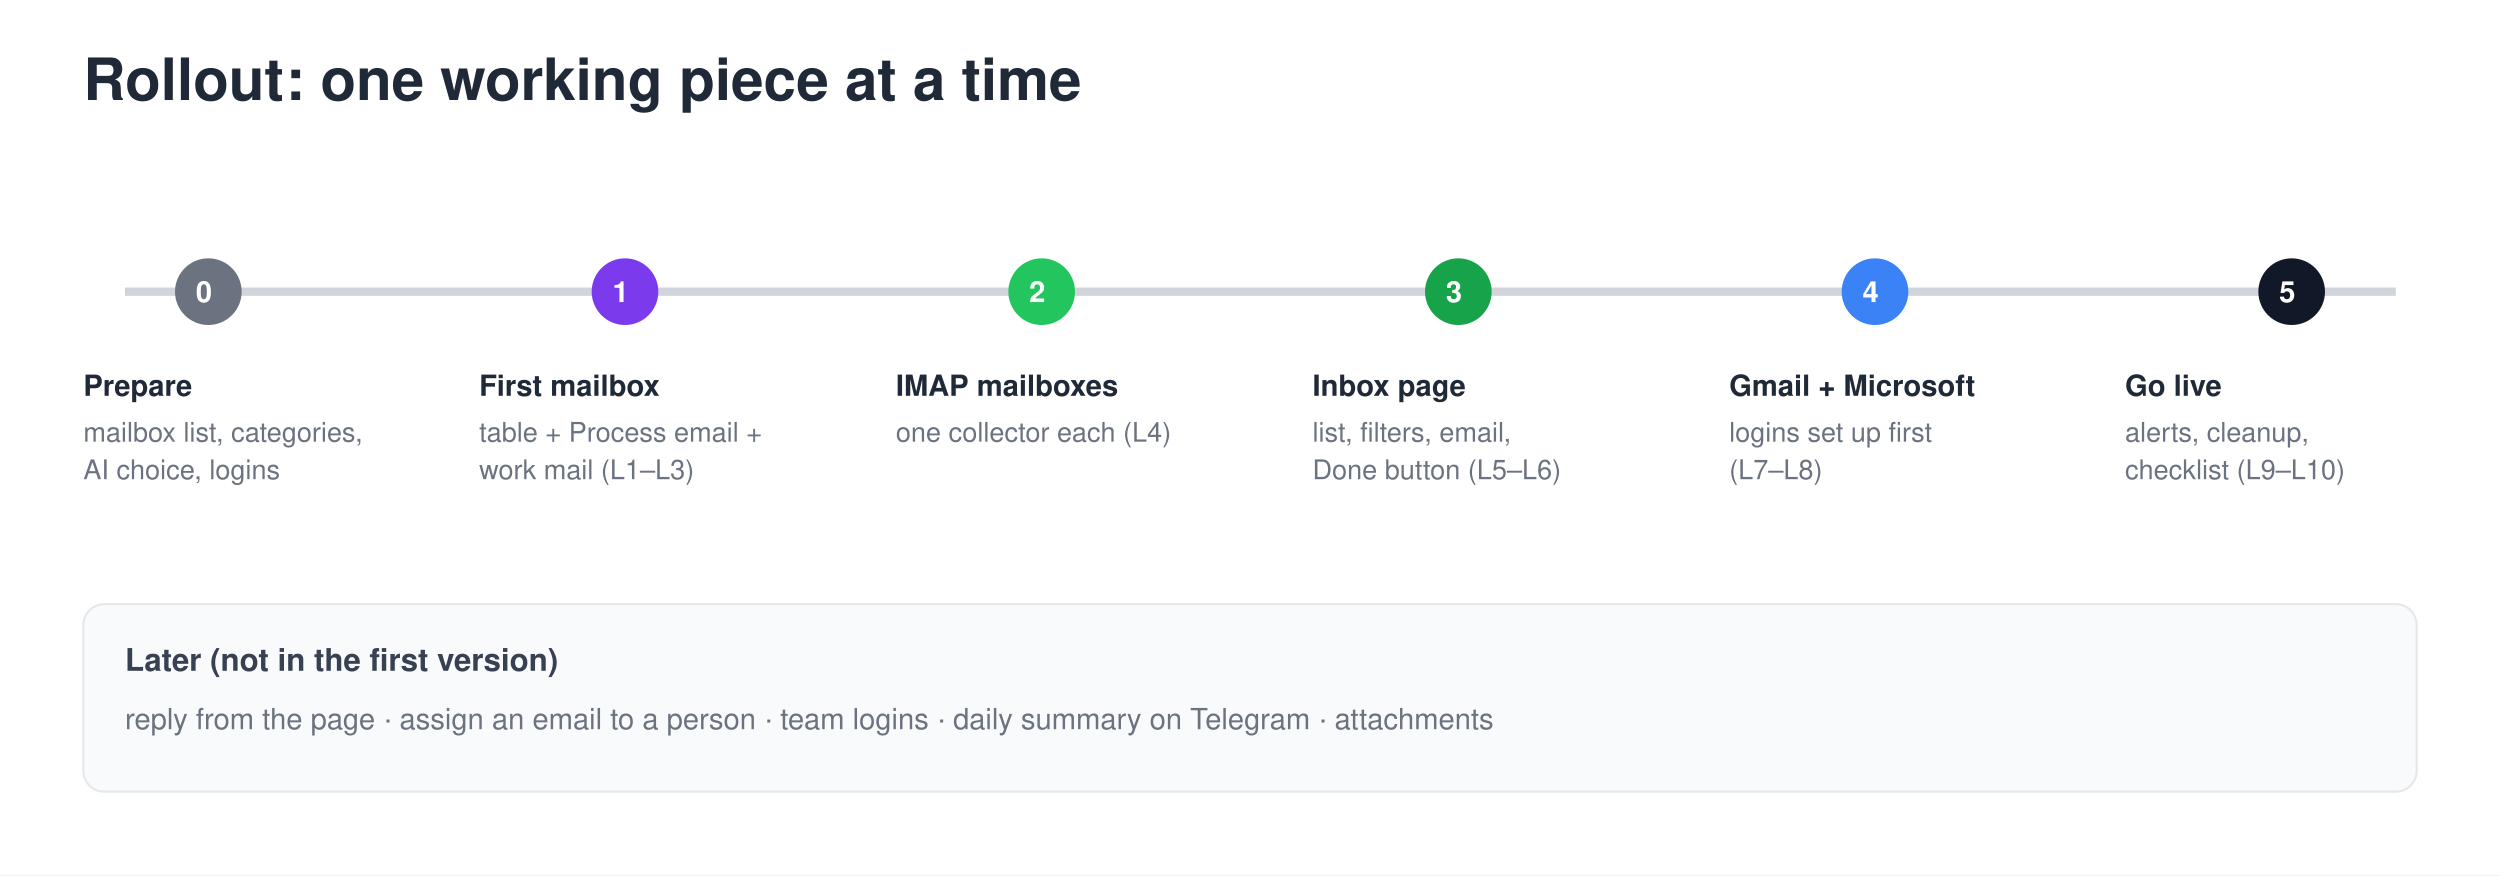
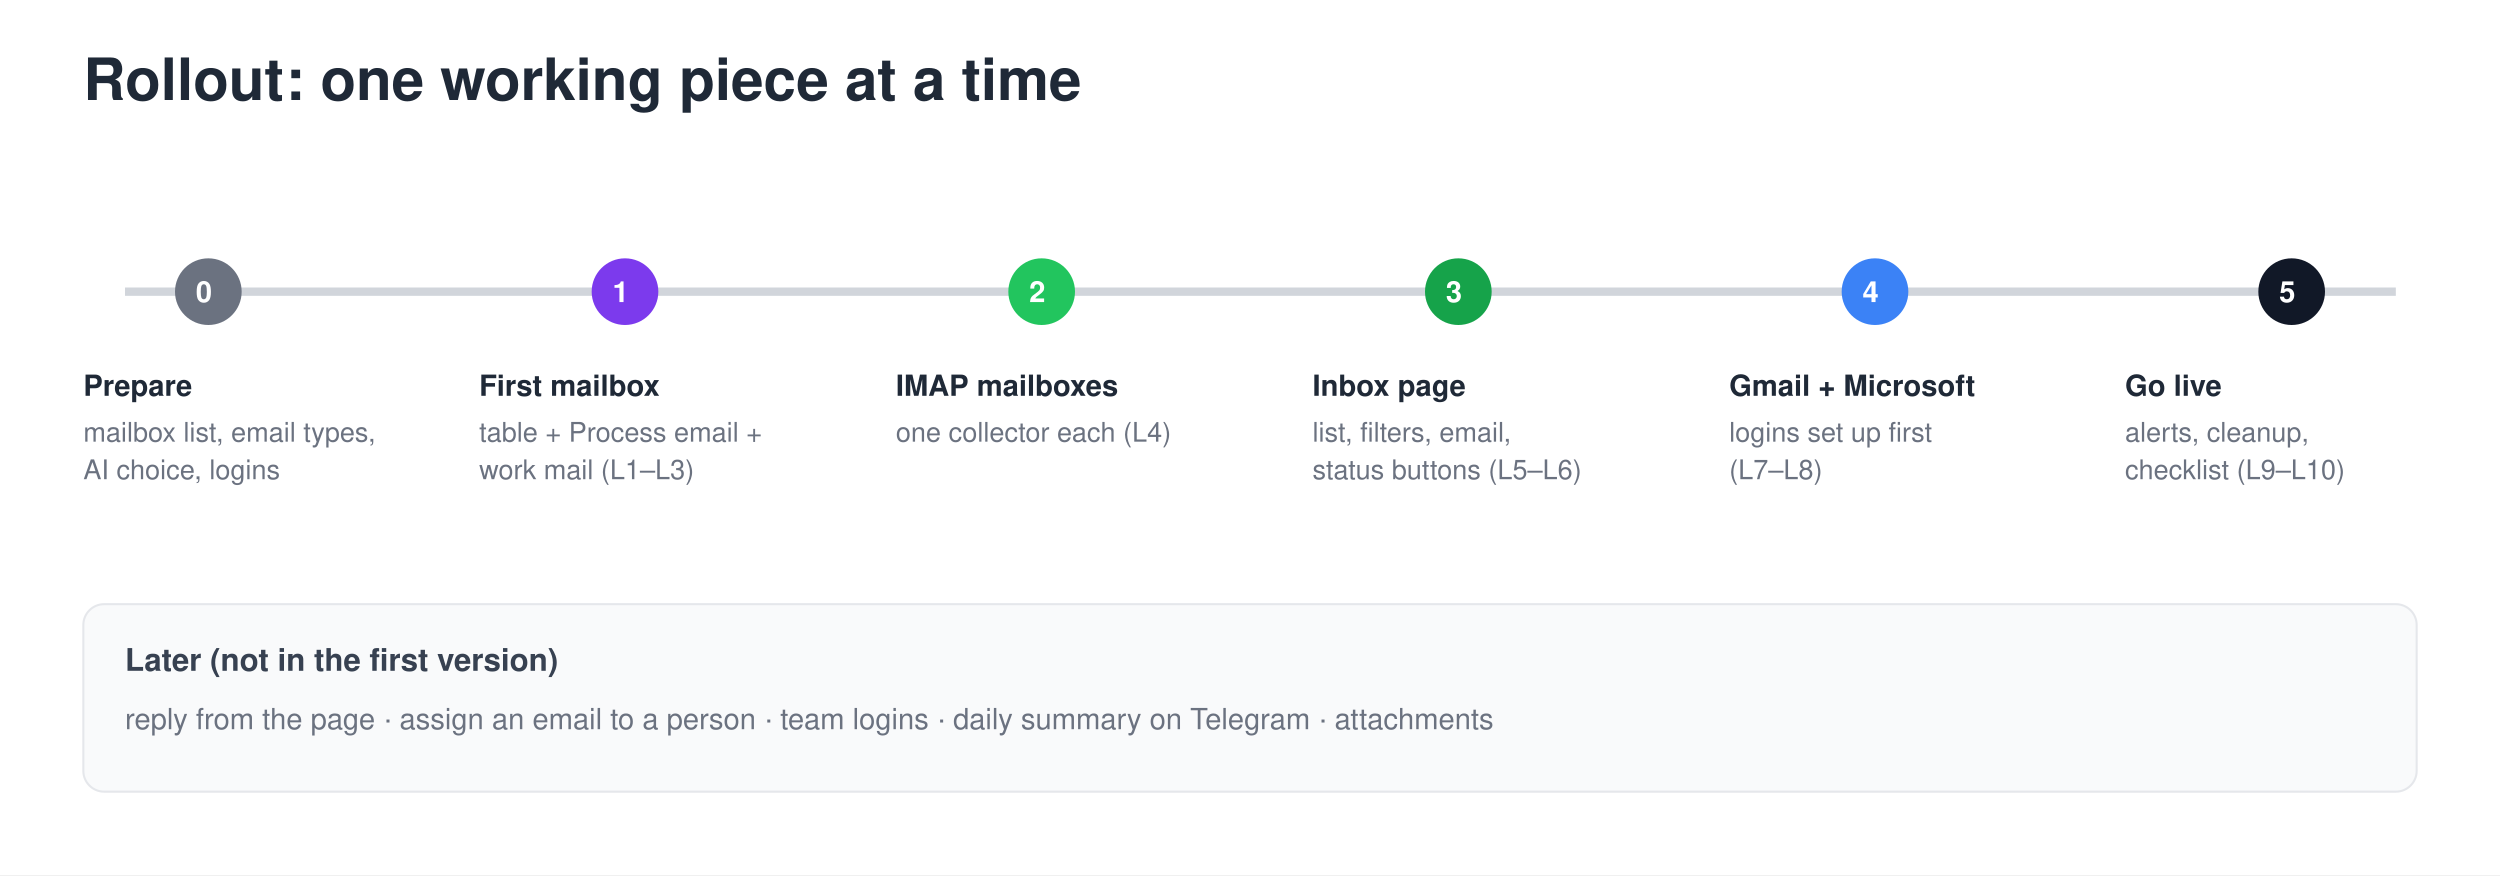
<svg xmlns="http://www.w3.org/2000/svg" viewBox="0 0 1200 420" font-family="Helvetica, Arial, sans-serif">
  <rect width="1200" height="420" fill="#ffffff" />
  <text x="40" y="48" font-size="28" font-weight="bold" fill="#1f2937">Rollout: one working piece at a time</text>
  <line x1="60" y1="140" x2="1150" y2="140" stroke="#d1d5db" stroke-width="4" />
  <g font-size="14" fill="#1f2937">
    <circle cx="100" cy="140" r="16" fill="#6b7280" />
    <text x="94" y="145" fill="#fff" font-weight="bold">0</text>
    <text x="40" y="190" font-weight="bold">Prepare</text>
-     <text x="40" y="212" font-size="13" fill="#6b7280">mailbox list, categories,</text>
+     <text x="40" y="212" font-size="13" fill="#6b7280">mailbox list, email types,</text>
    <text x="40" y="230" font-size="13" fill="#6b7280">AI choice, logins</text>
    <circle cx="300" cy="140" r="16" fill="#7c3aed" />
    <text x="294" y="145" fill="#fff" font-weight="bold">1</text>
    <text x="230" y="190" font-weight="bold">First mailbox</text>
    <text x="230" y="212" font-size="13" fill="#6b7280">table + Process email +</text>
    <text x="230" y="230" font-size="13" fill="#6b7280">work mail (L1–L3)</text>
    <circle cx="500" cy="140" r="16" fill="#22c55e" />
    <text x="494" y="145" fill="#fff" font-weight="bold">2</text>
    <text x="430" y="190" font-weight="bold">IMAP mailboxes</text>
    <text x="430" y="212" font-size="13" fill="#6b7280">one collector each (L4)</text>
    <circle cx="700" cy="140" r="16" fill="#16a34a" />
    <text x="694" y="145" fill="#fff" font-weight="bold">3</text>
    <text x="630" y="190" font-weight="bold">Inbox page</text>
    <text x="630" y="212" font-size="13" fill="#6b7280">list, filters, email,</text>
-     <text x="630" y="230" font-size="13" fill="#6b7280">Done button (L5–L6)</text>
+     <text x="630" y="230" font-size="13" fill="#6b7280">status buttons (L5–L6)</text>
    <circle cx="900" cy="140" r="16" fill="#3b82f6" />
    <text x="894" y="145" fill="#fff" font-weight="bold">4</text>
    <text x="830" y="190" font-weight="bold">Gmail + Microsoft</text>
    <text x="830" y="212" font-size="13" fill="#6b7280">logins set up first</text>
    <text x="830" y="230" font-size="13" fill="#6b7280">(L7–L8)</text>
    <circle cx="1100" cy="140" r="16" fill="#111827" />
    <text x="1094" y="145" fill="#fff" font-weight="bold">5</text>
    <text x="1020" y="190" font-weight="bold">Go live</text>
    <text x="1020" y="212" font-size="13" fill="#6b7280">alerts, cleanup,</text>
    <text x="1020" y="230" font-size="13" fill="#6b7280">checklist (L9–L10)</text>
  </g>
  <rect x="40" y="290" width="1120" height="90" rx="10" fill="#f9fafb" stroke="#e5e7eb" />
  <text x="60" y="322" font-size="15" font-weight="bold" fill="#374151">Later (not in the first version)</text>
  <text x="60" y="350" font-size="14" fill="#6b7280">reply from the page · assign an email to a person · team logins · daily summary on Telegram · attachments</text>
</svg>
